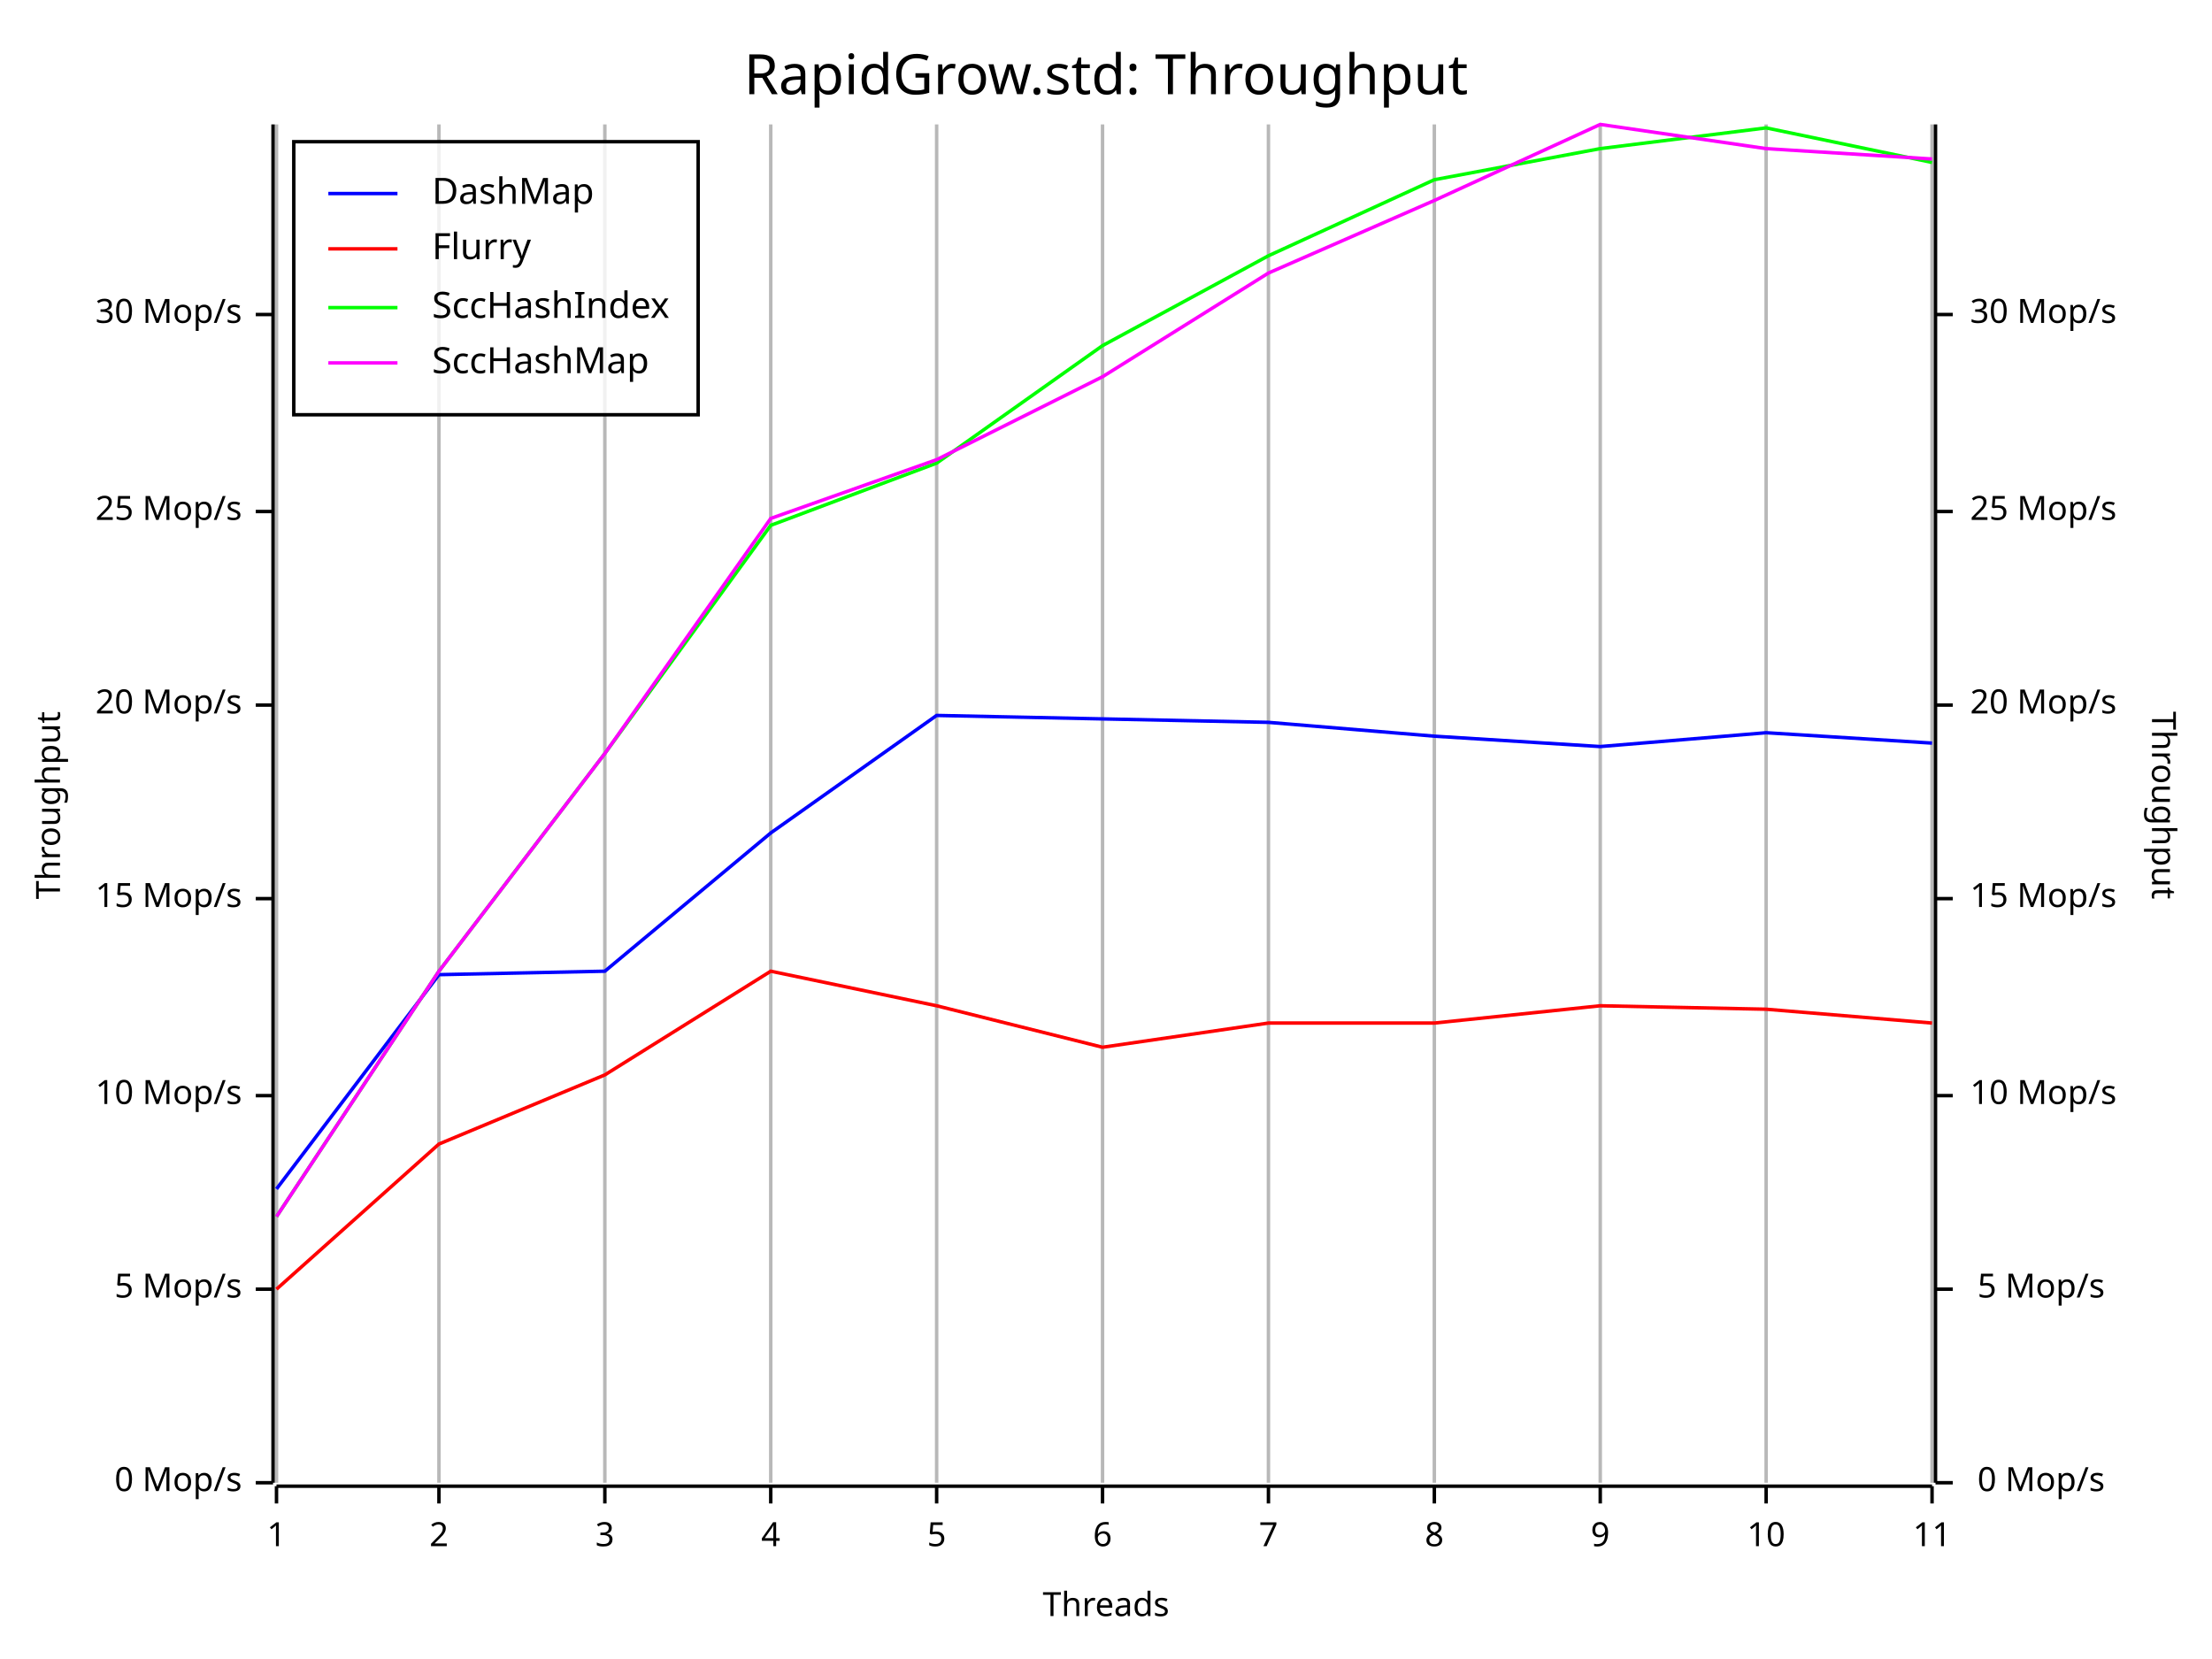
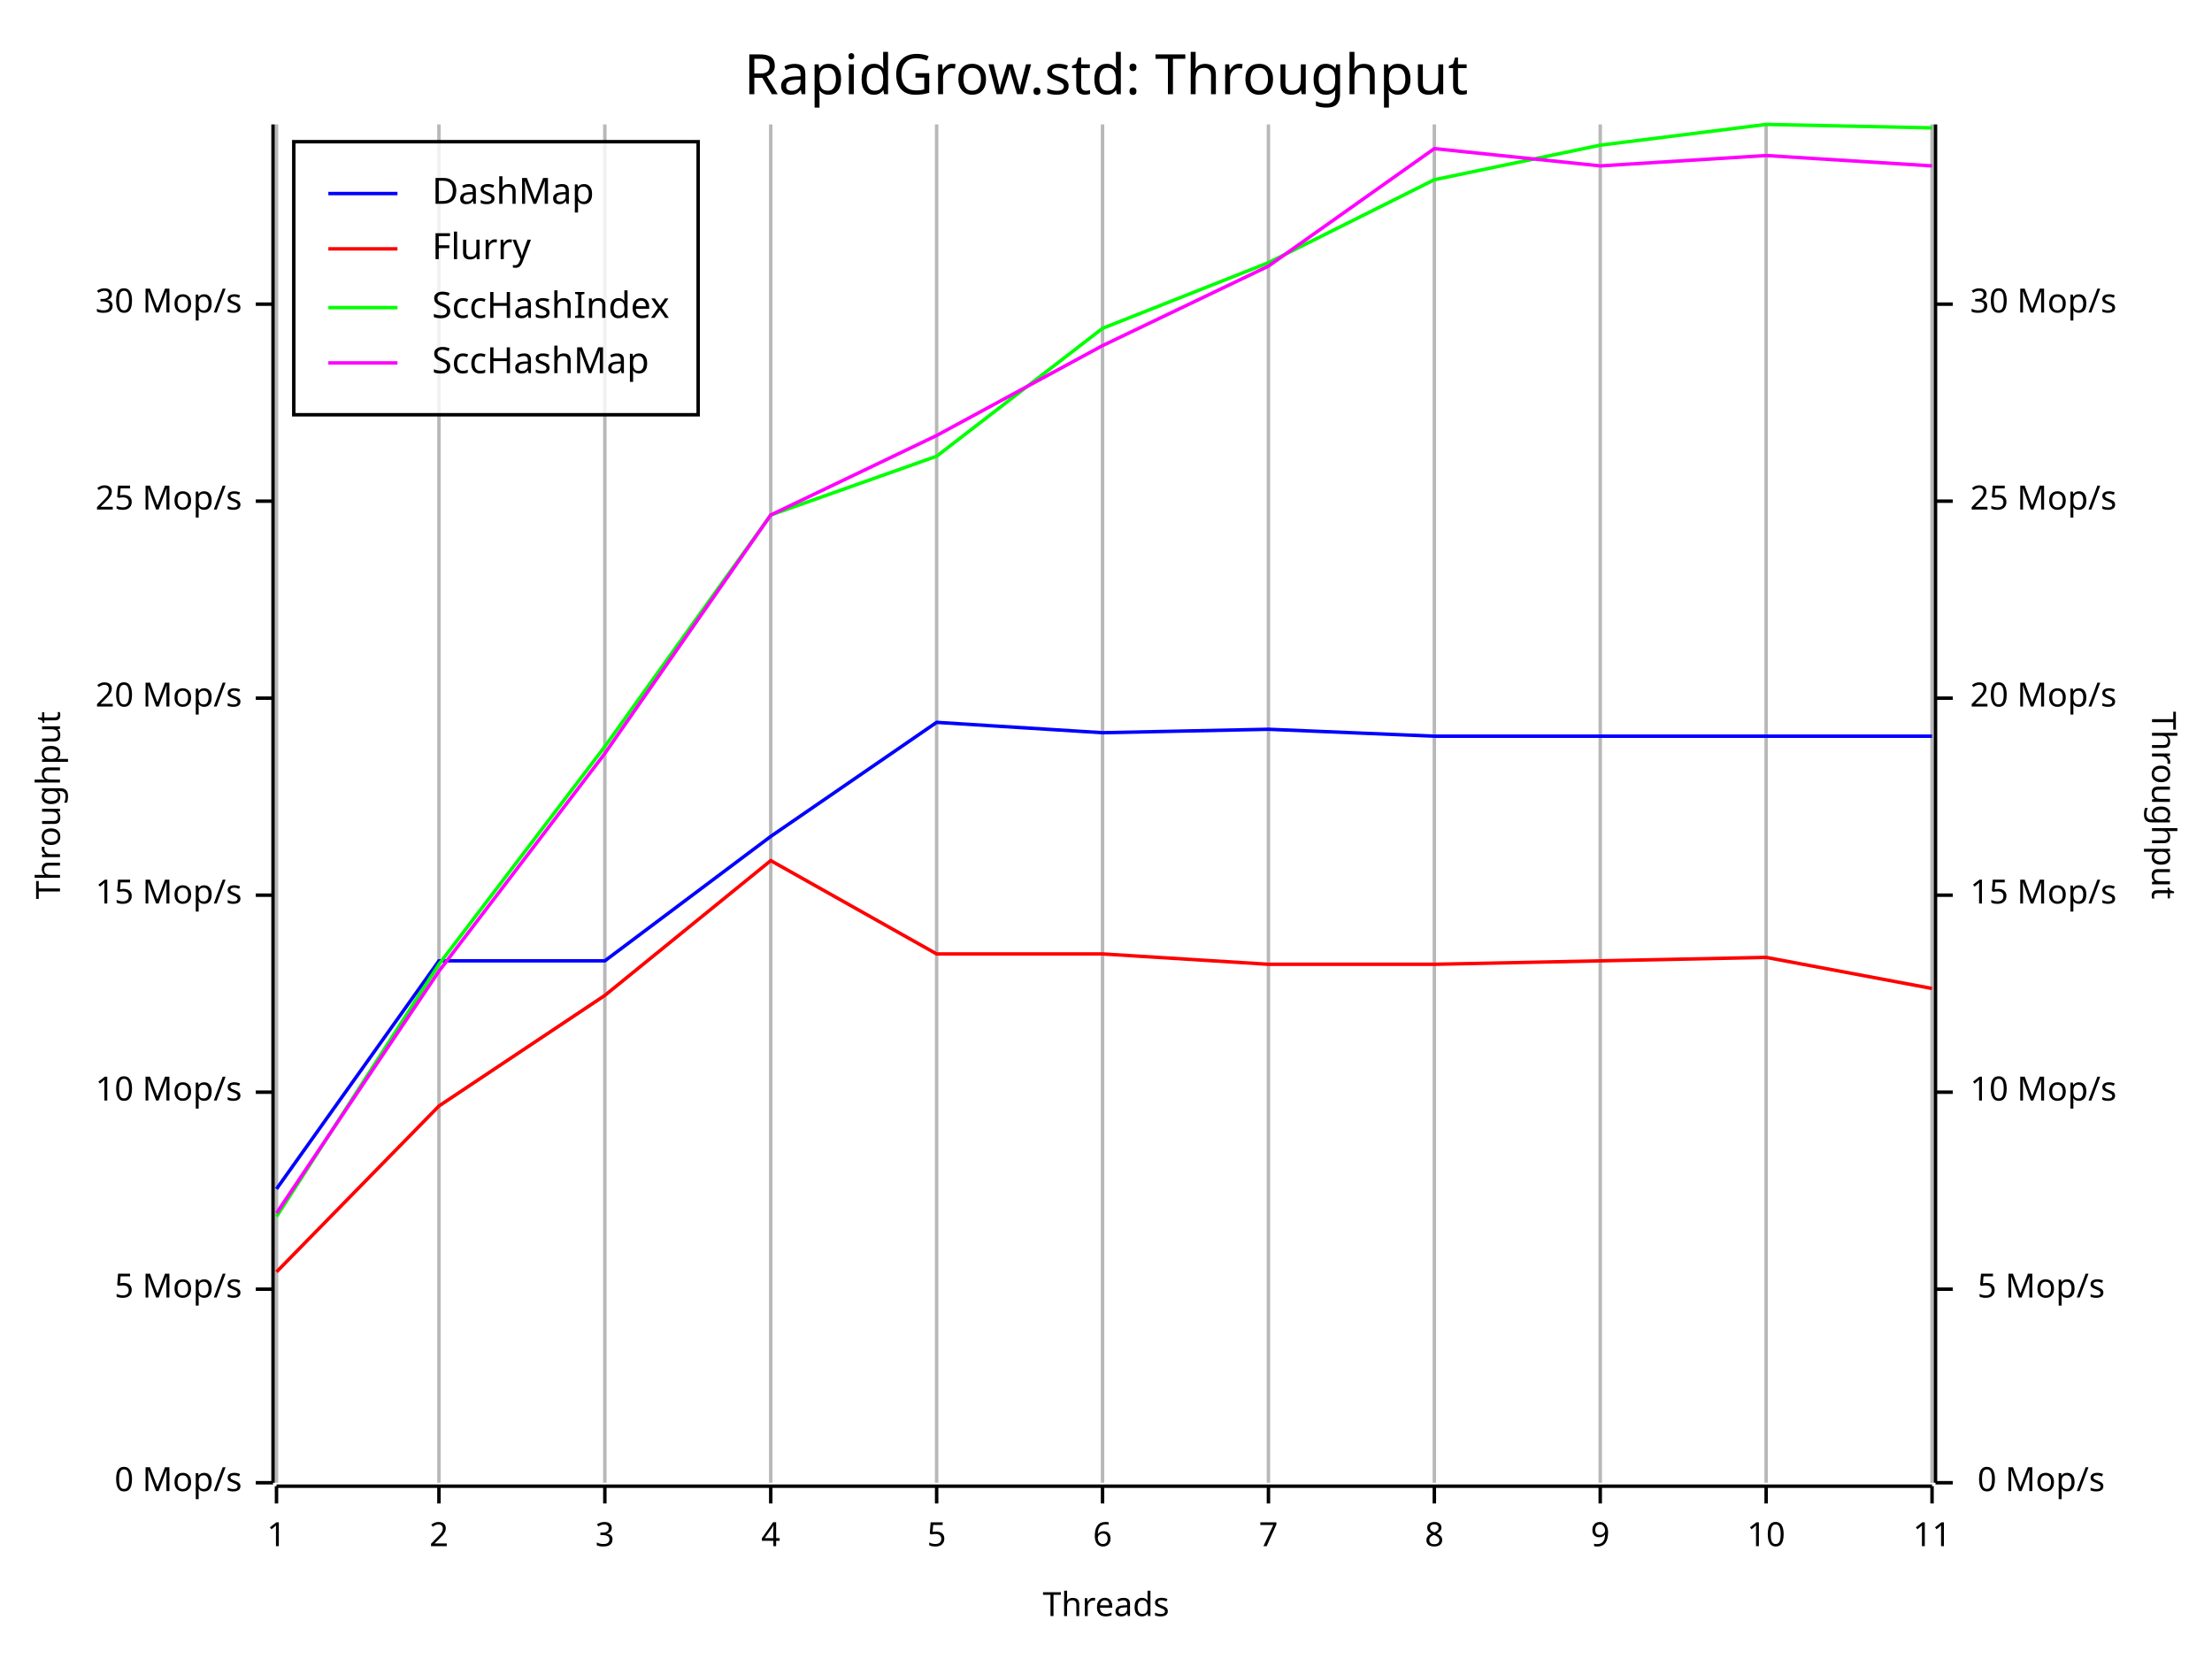
<svg xmlns="http://www.w3.org/2000/svg" width="640" height="480" viewBox="0 0 640 480">
  <rect x="0" y="0" width="640" height="480" opacity="1" fill="#FFFFFF" stroke="none" />
  <text x="320" y="15" dy="0.76em" text-anchor="middle" font-family="Fira Code" font-size="16.129" opacity="1" fill="#000000">
RapidGrow.std: Throughput
</text>
  <line opacity="0.1" stroke="#000000" stroke-width="1" x1="80" y1="429" x2="80" y2="36" />
  <line opacity="0.1" stroke="#000000" stroke-width="1" x1="127" y1="429" x2="127" y2="36" />
  <line opacity="0.1" stroke="#000000" stroke-width="1" x1="175" y1="429" x2="175" y2="36" />
  <line opacity="0.1" stroke="#000000" stroke-width="1" x1="223" y1="429" x2="223" y2="36" />
  <line opacity="0.1" stroke="#000000" stroke-width="1" x1="271" y1="429" x2="271" y2="36" />
  <line opacity="0.1" stroke="#000000" stroke-width="1" x1="319" y1="429" x2="319" y2="36" />
  <line opacity="0.1" stroke="#000000" stroke-width="1" x1="367" y1="429" x2="367" y2="36" />
  <line opacity="0.1" stroke="#000000" stroke-width="1" x1="415" y1="429" x2="415" y2="36" />
  <line opacity="0.1" stroke="#000000" stroke-width="1" x1="463" y1="429" x2="463" y2="36" />
  <line opacity="0.1" stroke="#000000" stroke-width="1" x1="511" y1="429" x2="511" y2="36" />
  <line opacity="0.1" stroke="#000000" stroke-width="1" x1="559" y1="429" x2="559" y2="36" />
  <text x="10" y="233" dy="0.76em" text-anchor="middle" font-family="sans-serif" font-size="9.677" opacity="1" fill="#000000" transform="rotate(270, 10, 233)">
Throughput
</text>
  <text x="320" y="470" dy="-0.5ex" text-anchor="middle" font-family="sans-serif" font-size="9.677" opacity="1" fill="#000000">
Threads
</text>
  <text x="630" y="233" dy="0.76em" text-anchor="middle" font-family="sans-serif" font-size="9.677" opacity="1" fill="#000000" transform="rotate(90, 630, 233)">
Throughput
</text>
  <line opacity="0.2" stroke="#000000" stroke-width="1" x1="80" y1="429" x2="80" y2="36" />
  <line opacity="0.2" stroke="#000000" stroke-width="1" x1="127" y1="429" x2="127" y2="36" />
  <line opacity="0.2" stroke="#000000" stroke-width="1" x1="175" y1="429" x2="175" y2="36" />
  <line opacity="0.2" stroke="#000000" stroke-width="1" x1="223" y1="429" x2="223" y2="36" />
  <line opacity="0.2" stroke="#000000" stroke-width="1" x1="271" y1="429" x2="271" y2="36" />
  <line opacity="0.2" stroke="#000000" stroke-width="1" x1="319" y1="429" x2="319" y2="36" />
  <line opacity="0.2" stroke="#000000" stroke-width="1" x1="367" y1="429" x2="367" y2="36" />
  <line opacity="0.2" stroke="#000000" stroke-width="1" x1="415" y1="429" x2="415" y2="36" />
  <line opacity="0.2" stroke="#000000" stroke-width="1" x1="463" y1="429" x2="463" y2="36" />
  <line opacity="0.2" stroke="#000000" stroke-width="1" x1="511" y1="429" x2="511" y2="36" />
  <line opacity="0.2" stroke="#000000" stroke-width="1" x1="559" y1="429" x2="559" y2="36" />
  <polyline fill="none" opacity="1" stroke="#000000" stroke-width="1" points="79,36 79,429 " />
  <text x="70" y="429" dy="0.5ex" text-anchor="end" font-family="sans-serif" font-size="9.677" opacity="1" fill="#000000">
0 Mop/s
</text>
  <polyline fill="none" opacity="1" stroke="#000000" stroke-width="1" points="74,429 79,429 " />
  <text x="70" y="373" dy="0.5ex" text-anchor="end" font-family="sans-serif" font-size="9.677" opacity="1" fill="#000000">
5 Mop/s
</text>
  <polyline fill="none" opacity="1" stroke="#000000" stroke-width="1" points="74,373 79,373 " />
-   <text x="70" y="317" dy="0.5ex" text-anchor="end" font-family="sans-serif" font-size="9.677" opacity="1" fill="#000000">
+   <text x="70" y="316" dy="0.5ex" text-anchor="end" font-family="sans-serif" font-size="9.677" opacity="1" fill="#000000">
10 Mop/s
</text>
-   <polyline fill="none" opacity="1" stroke="#000000" stroke-width="1" points="74,317 79,317 " />
-   <text x="70" y="260" dy="0.5ex" text-anchor="end" font-family="sans-serif" font-size="9.677" opacity="1" fill="#000000">
+   <polyline fill="none" opacity="1" stroke="#000000" stroke-width="1" points="74,316 79,316 " />
+   <text x="70" y="259" dy="0.5ex" text-anchor="end" font-family="sans-serif" font-size="9.677" opacity="1" fill="#000000">
15 Mop/s
</text>
-   <polyline fill="none" opacity="1" stroke="#000000" stroke-width="1" points="74,260 79,260 " />
-   <text x="70" y="204" dy="0.5ex" text-anchor="end" font-family="sans-serif" font-size="9.677" opacity="1" fill="#000000">
+   <polyline fill="none" opacity="1" stroke="#000000" stroke-width="1" points="74,259 79,259 " />
+   <text x="70" y="202" dy="0.5ex" text-anchor="end" font-family="sans-serif" font-size="9.677" opacity="1" fill="#000000">
20 Mop/s
</text>
-   <polyline fill="none" opacity="1" stroke="#000000" stroke-width="1" points="74,204 79,204 " />
-   <text x="70" y="148" dy="0.5ex" text-anchor="end" font-family="sans-serif" font-size="9.677" opacity="1" fill="#000000">
+   <polyline fill="none" opacity="1" stroke="#000000" stroke-width="1" points="74,202 79,202 " />
+   <text x="70" y="145" dy="0.5ex" text-anchor="end" font-family="sans-serif" font-size="9.677" opacity="1" fill="#000000">
25 Mop/s
</text>
-   <polyline fill="none" opacity="1" stroke="#000000" stroke-width="1" points="74,148 79,148 " />
-   <text x="70" y="91" dy="0.5ex" text-anchor="end" font-family="sans-serif" font-size="9.677" opacity="1" fill="#000000">
+   <polyline fill="none" opacity="1" stroke="#000000" stroke-width="1" points="74,145 79,145 " />
+   <text x="70" y="88" dy="0.5ex" text-anchor="end" font-family="sans-serif" font-size="9.677" opacity="1" fill="#000000">
30 Mop/s
</text>
-   <polyline fill="none" opacity="1" stroke="#000000" stroke-width="1" points="74,91 79,91 " />
+   <polyline fill="none" opacity="1" stroke="#000000" stroke-width="1" points="74,88 79,88 " />
  <polyline fill="none" opacity="1" stroke="#000000" stroke-width="1" points="80,430 559,430 " />
  <text x="80" y="440" dy="0.76em" text-anchor="middle" font-family="sans-serif" font-size="9.677" opacity="1" fill="#000000">
1
</text>
  <polyline fill="none" opacity="1" stroke="#000000" stroke-width="1" points="80,430 80,435 " />
  <text x="127" y="440" dy="0.76em" text-anchor="middle" font-family="sans-serif" font-size="9.677" opacity="1" fill="#000000">
2
</text>
  <polyline fill="none" opacity="1" stroke="#000000" stroke-width="1" points="127,430 127,435 " />
  <text x="175" y="440" dy="0.76em" text-anchor="middle" font-family="sans-serif" font-size="9.677" opacity="1" fill="#000000">
3
</text>
  <polyline fill="none" opacity="1" stroke="#000000" stroke-width="1" points="175,430 175,435 " />
  <text x="223" y="440" dy="0.76em" text-anchor="middle" font-family="sans-serif" font-size="9.677" opacity="1" fill="#000000">
4
</text>
  <polyline fill="none" opacity="1" stroke="#000000" stroke-width="1" points="223,430 223,435 " />
  <text x="271" y="440" dy="0.76em" text-anchor="middle" font-family="sans-serif" font-size="9.677" opacity="1" fill="#000000">
5
</text>
  <polyline fill="none" opacity="1" stroke="#000000" stroke-width="1" points="271,430 271,435 " />
  <text x="319" y="440" dy="0.76em" text-anchor="middle" font-family="sans-serif" font-size="9.677" opacity="1" fill="#000000">
6
</text>
  <polyline fill="none" opacity="1" stroke="#000000" stroke-width="1" points="319,430 319,435 " />
  <text x="367" y="440" dy="0.76em" text-anchor="middle" font-family="sans-serif" font-size="9.677" opacity="1" fill="#000000">
7
</text>
  <polyline fill="none" opacity="1" stroke="#000000" stroke-width="1" points="367,430 367,435 " />
  <text x="415" y="440" dy="0.76em" text-anchor="middle" font-family="sans-serif" font-size="9.677" opacity="1" fill="#000000">
8
</text>
  <polyline fill="none" opacity="1" stroke="#000000" stroke-width="1" points="415,430 415,435 " />
  <text x="463" y="440" dy="0.76em" text-anchor="middle" font-family="sans-serif" font-size="9.677" opacity="1" fill="#000000">
9
</text>
  <polyline fill="none" opacity="1" stroke="#000000" stroke-width="1" points="463,430 463,435 " />
  <text x="511" y="440" dy="0.76em" text-anchor="middle" font-family="sans-serif" font-size="9.677" opacity="1" fill="#000000">
10
</text>
  <polyline fill="none" opacity="1" stroke="#000000" stroke-width="1" points="511,430 511,435 " />
  <text x="559" y="440" dy="0.76em" text-anchor="middle" font-family="sans-serif" font-size="9.677" opacity="1" fill="#000000">
11
</text>
  <polyline fill="none" opacity="1" stroke="#000000" stroke-width="1" points="559,430 559,435 " />
  <polyline fill="none" opacity="1" stroke="#000000" stroke-width="1" points="560,36 560,429 " />
  <text x="609" y="429" dy="0.5ex" text-anchor="end" font-family="sans-serif" font-size="9.677" opacity="1" fill="#000000">
0 Mop/s
</text>
  <polyline fill="none" opacity="1" stroke="#000000" stroke-width="1" points="560,429 565,429 " />
  <text x="609" y="373" dy="0.5ex" text-anchor="end" font-family="sans-serif" font-size="9.677" opacity="1" fill="#000000">
5 Mop/s
</text>
  <polyline fill="none" opacity="1" stroke="#000000" stroke-width="1" points="560,373 565,373 " />
-   <text x="570" y="317" dy="0.5ex" text-anchor="start" font-family="sans-serif" font-size="9.677" opacity="1" fill="#000000">
+   <text x="570" y="316" dy="0.5ex" text-anchor="start" font-family="sans-serif" font-size="9.677" opacity="1" fill="#000000">
10 Mop/s
</text>
-   <polyline fill="none" opacity="1" stroke="#000000" stroke-width="1" points="560,317 565,317 " />
-   <text x="570" y="260" dy="0.5ex" text-anchor="start" font-family="sans-serif" font-size="9.677" opacity="1" fill="#000000">
+   <polyline fill="none" opacity="1" stroke="#000000" stroke-width="1" points="560,316 565,316 " />
+   <text x="570" y="259" dy="0.5ex" text-anchor="start" font-family="sans-serif" font-size="9.677" opacity="1" fill="#000000">
15 Mop/s
</text>
-   <polyline fill="none" opacity="1" stroke="#000000" stroke-width="1" points="560,260 565,260 " />
-   <text x="570" y="204" dy="0.5ex" text-anchor="start" font-family="sans-serif" font-size="9.677" opacity="1" fill="#000000">
+   <polyline fill="none" opacity="1" stroke="#000000" stroke-width="1" points="560,259 565,259 " />
+   <text x="570" y="202" dy="0.5ex" text-anchor="start" font-family="sans-serif" font-size="9.677" opacity="1" fill="#000000">
20 Mop/s
</text>
-   <polyline fill="none" opacity="1" stroke="#000000" stroke-width="1" points="560,204 565,204 " />
-   <text x="570" y="148" dy="0.5ex" text-anchor="start" font-family="sans-serif" font-size="9.677" opacity="1" fill="#000000">
+   <polyline fill="none" opacity="1" stroke="#000000" stroke-width="1" points="560,202 565,202 " />
+   <text x="570" y="145" dy="0.5ex" text-anchor="start" font-family="sans-serif" font-size="9.677" opacity="1" fill="#000000">
25 Mop/s
</text>
-   <polyline fill="none" opacity="1" stroke="#000000" stroke-width="1" points="560,148 565,148 " />
-   <text x="570" y="91" dy="0.5ex" text-anchor="start" font-family="sans-serif" font-size="9.677" opacity="1" fill="#000000">
+   <polyline fill="none" opacity="1" stroke="#000000" stroke-width="1" points="560,145 565,145 " />
+   <text x="570" y="88" dy="0.5ex" text-anchor="start" font-family="sans-serif" font-size="9.677" opacity="1" fill="#000000">
30 Mop/s
</text>
-   <polyline fill="none" opacity="1" stroke="#000000" stroke-width="1" points="560,91 565,91 " />
-   <polyline fill="none" opacity="1" stroke="#0000FF" stroke-width="1" points="80,344 127,282 175,281 223,241 271,207 319,208 367,209 415,213 463,216 511,212 559,215 " />
-   <polyline fill="none" opacity="1" stroke="#FF0000" stroke-width="1" points="80,373 127,331 175,311 223,281 271,291 319,303 367,296 415,296 463,291 511,292 559,296 " />
-   <polyline fill="none" opacity="1" stroke="#00FF00" stroke-width="1" points="80,352 127,281 175,218 223,152 271,134 319,100 367,74 415,52 463,43 511,37 559,47 " />
-   <polyline fill="none" opacity="1" stroke="#FF00FF" stroke-width="1" points="80,352 127,281 175,218 223,150 271,133 319,109 367,79 415,58 463,36 511,43 559,46 " />
+   <polyline fill="none" opacity="1" stroke="#000000" stroke-width="1" points="560,88 565,88 " />
+   <polyline fill="none" opacity="1" stroke="#0000FF" stroke-width="1" points="80,344 127,278 175,278 223,242 271,209 319,212 367,211 415,213 463,213 511,213 559,213 " />
+   <polyline fill="none" opacity="1" stroke="#FF0000" stroke-width="1" points="80,368 127,320 175,288 223,249 271,276 319,276 367,279 415,279 463,278 511,277 559,286 " />
+   <polyline fill="none" opacity="1" stroke="#00FF00" stroke-width="1" points="80,352 127,279 175,216 223,149 271,132 319,95 367,76 415,52 463,42 511,36 559,37 " />
+   <polyline fill="none" opacity="1" stroke="#FF00FF" stroke-width="1" points="80,351 127,281 175,218 223,149 271,126 319,100 367,77 415,43 463,48 511,45 559,48 " />
  <rect x="85" y="41" width="117" height="79" opacity="0.8" fill="#FFFFFF" stroke="none" />
  <rect x="85" y="41" width="117" height="79" opacity="1" fill="none" stroke="#000000" />
  <text x="125" y="51" dy="0.76em" text-anchor="start" font-family="Fira Code" font-size="10.484" opacity="1" fill="#000000">
DashMap
</text>
  <text x="125" y="67" dy="0.76em" text-anchor="start" font-family="Fira Code" font-size="10.484" opacity="1" fill="#000000">
Flurry
</text>
  <text x="125" y="84" dy="0.76em" text-anchor="start" font-family="Fira Code" font-size="10.484" opacity="1" fill="#000000">
SccHashIndex
</text>
  <text x="125" y="100" dy="0.76em" text-anchor="start" font-family="Fira Code" font-size="10.484" opacity="1" fill="#000000">
SccHashMap
</text>
  <polyline fill="none" opacity="1" stroke="#0000FF" stroke-width="1" points="95,56 115,56 " />
  <polyline fill="none" opacity="1" stroke="#FF0000" stroke-width="1" points="95,72 115,72 " />
  <polyline fill="none" opacity="1" stroke="#00FF00" stroke-width="1" points="95,89 115,89 " />
  <polyline fill="none" opacity="1" stroke="#FF00FF" stroke-width="1" points="95,105 115,105 " />
</svg>
